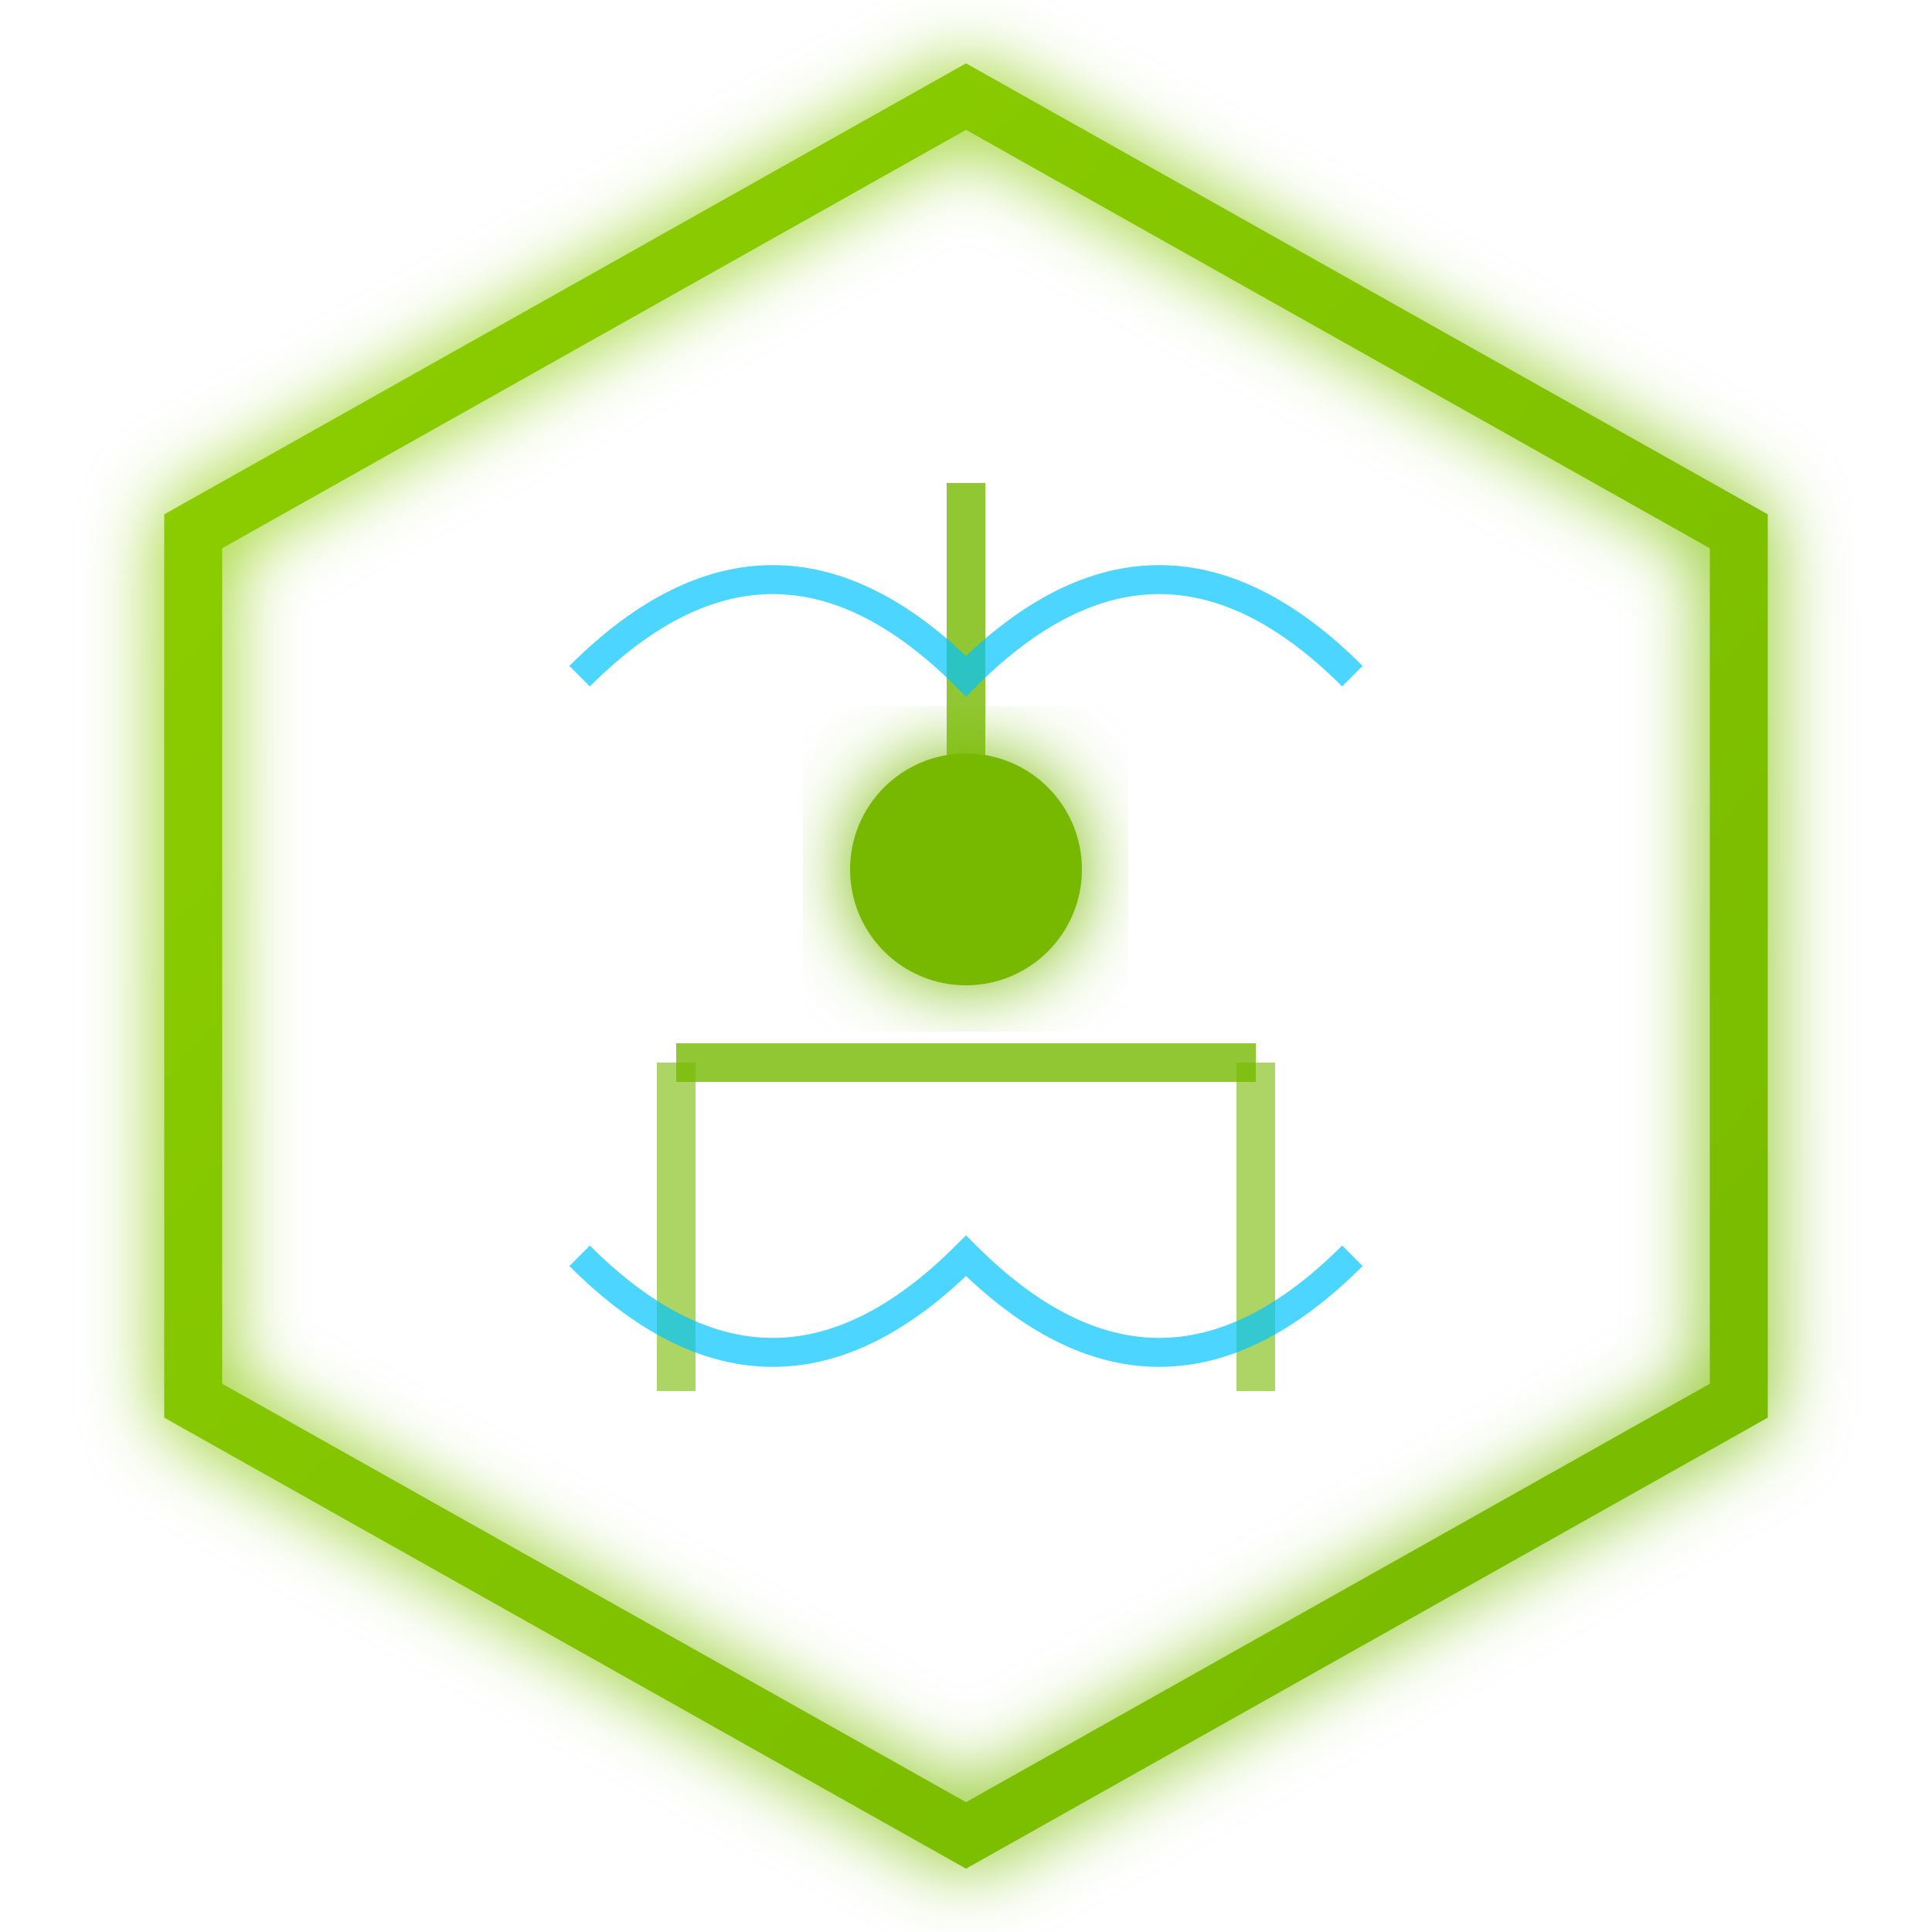
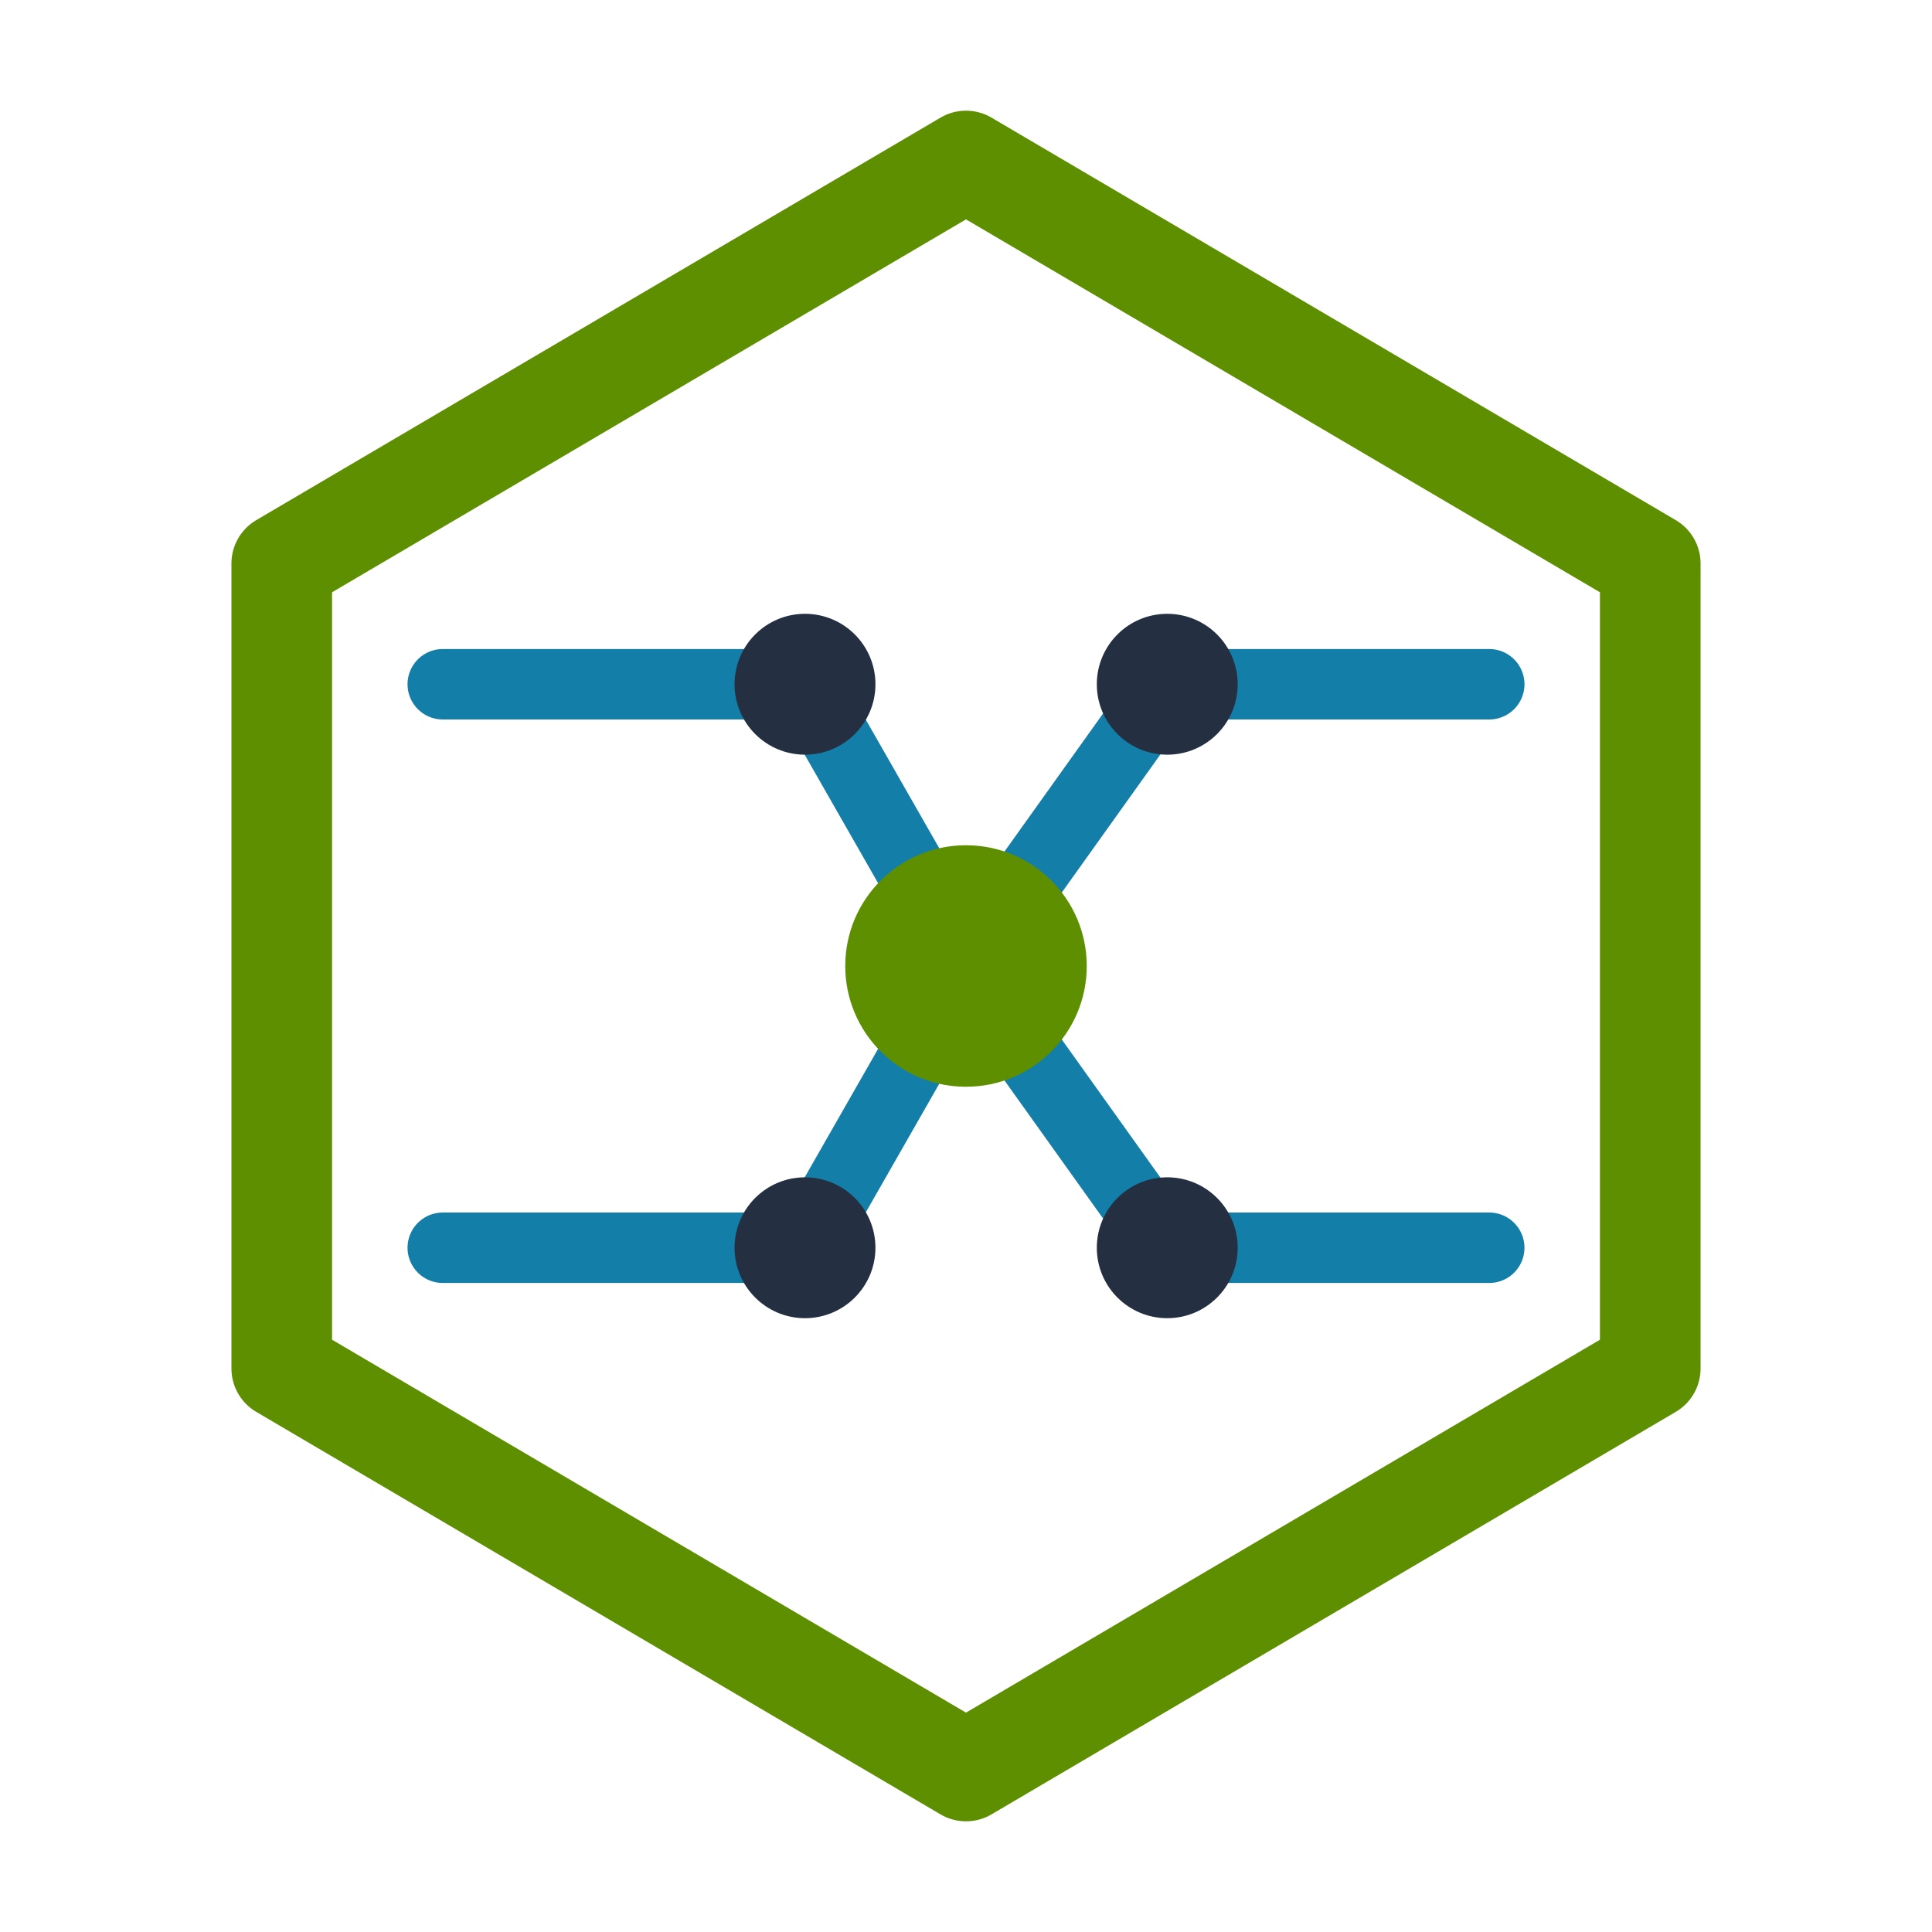
- <svg xmlns="http://www.w3.org/2000/svg" viewBox="0 0 100 100" width="100" height="100">
-   <defs>
-     <linearGradient id="g" x1="0%" y1="0%" x2="100%" y2="100%">
-       <stop offset="0%" stop-color="#8ecf00" />
-       <stop offset="100%" stop-color="#76b900" />
-     </linearGradient>
-     <filter id="glow" x="-20%" y="-20%" width="140%" height="140%">
-       <feGaussianBlur stdDeviation="2" result="b" />
-       <feMerge>
-         <feMergeNode in="b" />
-         <feMergeNode in="SourceGraphic" />
-       </feMerge>
-     </filter>
-   </defs>
-   <polygon points="50,5 90,27.5 90,72.5 50,95 10,72.5 10,27.5" fill="none" stroke="url(#g)" stroke-width="3" filter="url(#glow)" />
-   <line x1="50" y1="25" x2="50" y2="45" stroke="#76b900" stroke-width="2" opacity="0.8" />
-   <line x1="35" y1="55" x2="65" y2="55" stroke="#76b900" stroke-width="2" opacity="0.8" />
-   <line x1="35" y1="55" x2="35" y2="72" stroke="#76b900" stroke-width="2" opacity="0.6" />
-   <line x1="65" y1="55" x2="65" y2="72" stroke="#76b900" stroke-width="2" opacity="0.6" />
-   <circle cx="50" cy="45" r="6" fill="#76b900" filter="url(#glow)" />
-   <path d="M 30 35 Q 40 25 50 35 Q 60 25 70 35" fill="none" stroke="#00c3ff" stroke-width="1.5" opacity="0.7" />
-   <path d="M 30 65 Q 40 75 50 65 Q 60 75 70 65" fill="none" stroke="#00c3ff" stroke-width="1.5" opacity="0.7" />
+ <svg xmlns="http://www.w3.org/2000/svg" viewBox="0 0 96 96" width="96" height="96" fill="none">
+   <path d="M48 8 82 28v40L48 88 14 68V28L48 8Z" stroke="#5d8f00" stroke-width="5" stroke-linejoin="round" />
+   <path d="M22 34h18m0 0 8 14 10-14h16M22 62h18m0 0 8-14 10 14h16" stroke="#137ea8" stroke-width="3.5" stroke-linecap="round" stroke-linejoin="round" />
+   <circle cx="48" cy="48" r="6" fill="#5d8f00" />
+   <circle cx="40" cy="34" r="3.5" fill="#243041" />
+   <circle cx="58" cy="34" r="3.5" fill="#243041" />
+   <circle cx="40" cy="62" r="3.5" fill="#243041" />
+   <circle cx="58" cy="62" r="3.5" fill="#243041" />
</svg>
